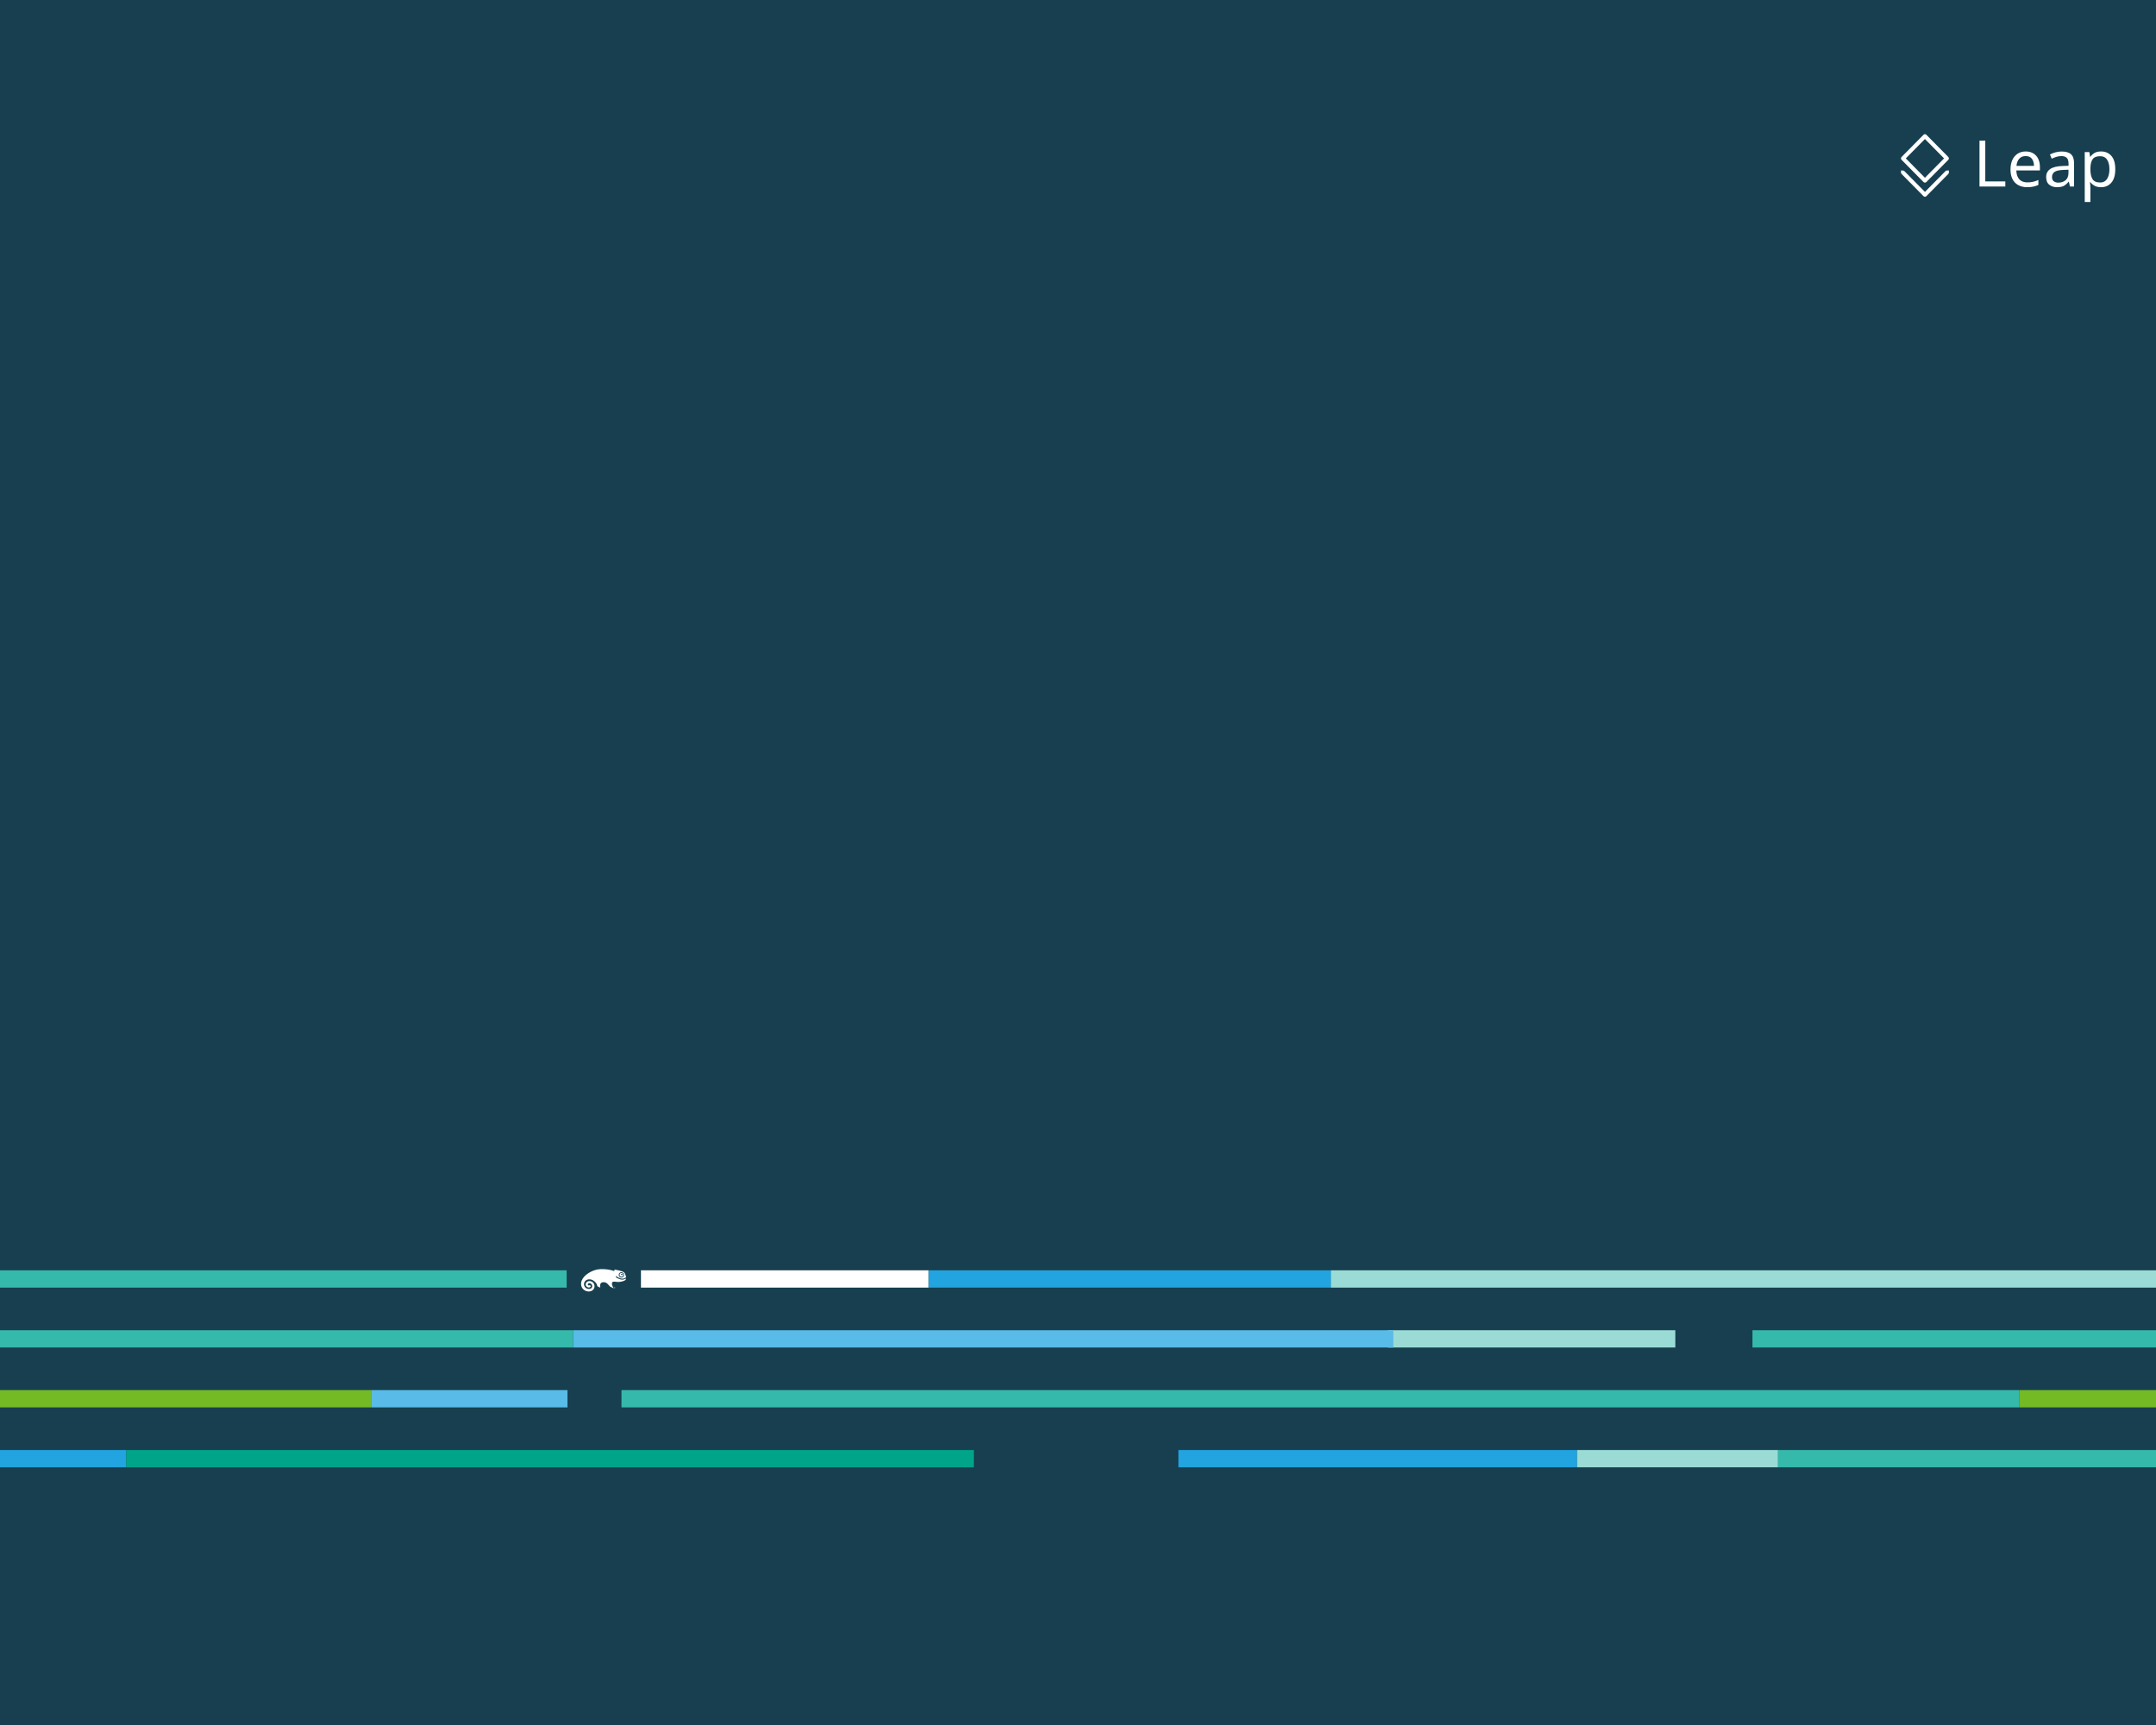
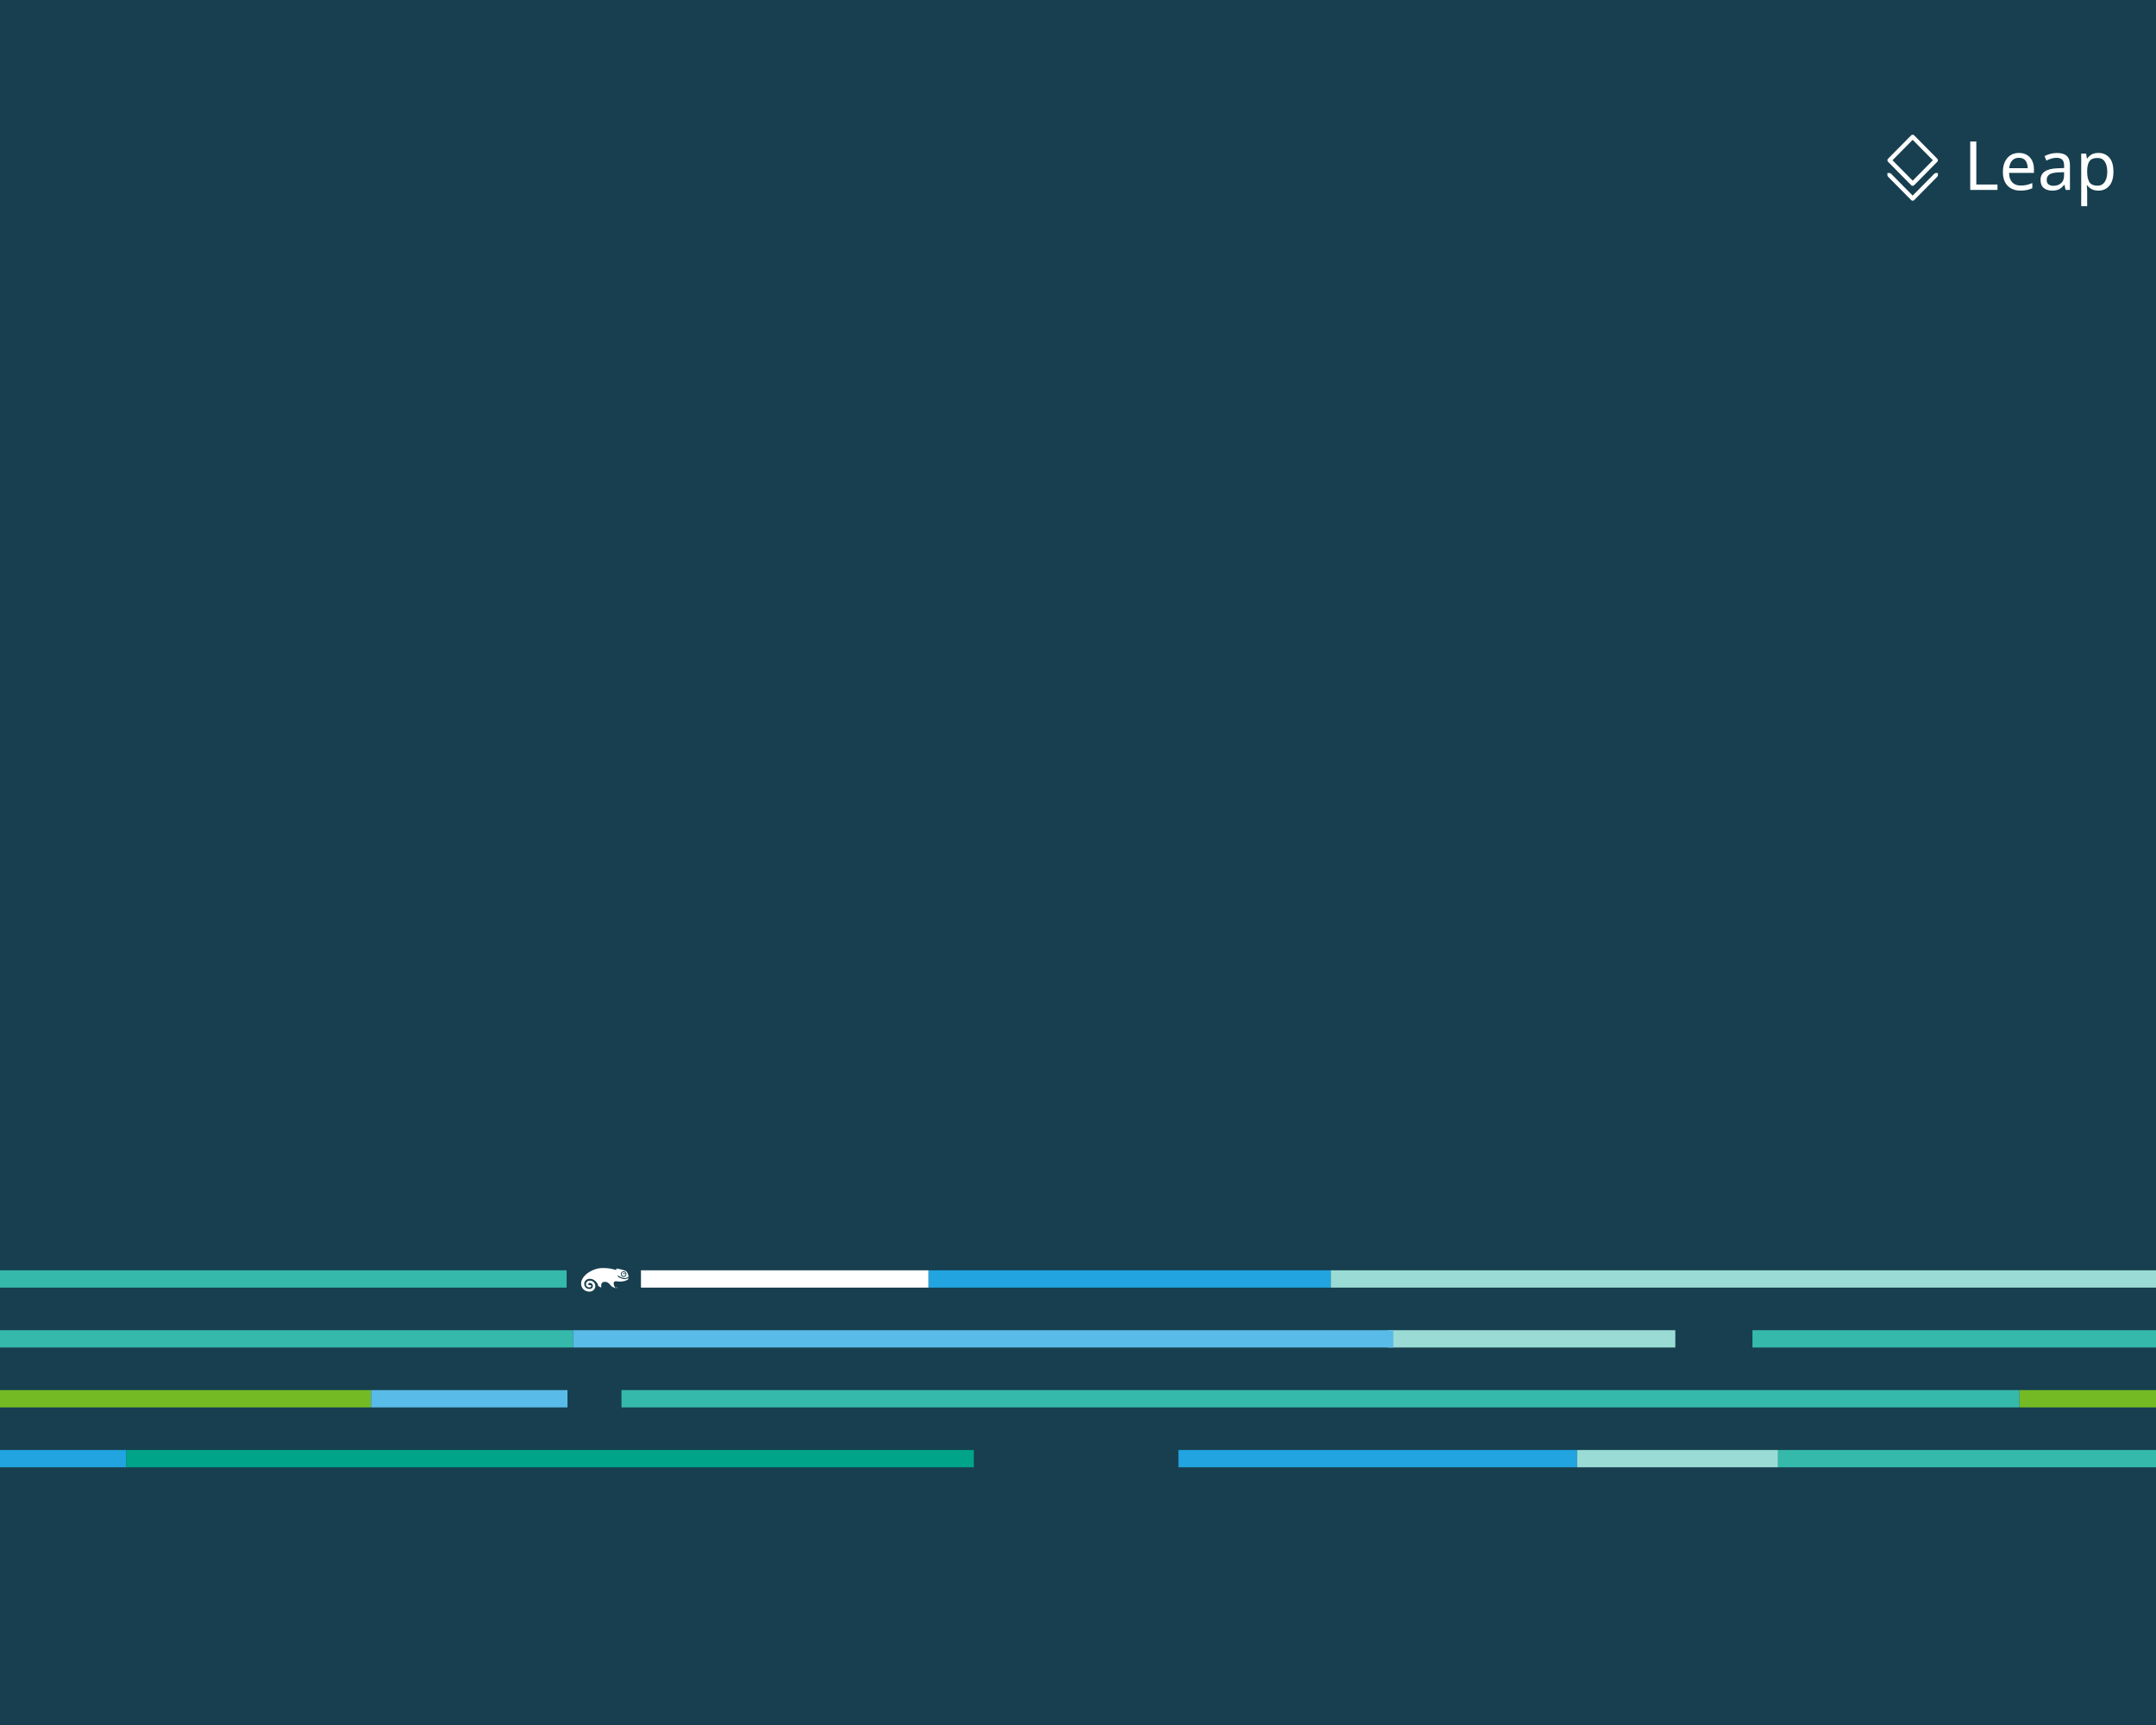
<svg xmlns="http://www.w3.org/2000/svg" width="1350" height="1080" viewBox="0 0 1350 1080" version="1.1" id="SVGRoot">
  <defs id="defs10" />
  <g id="layer1">
    <path id="rect25" style="fill:#173f4f;fill-opacity:1;stroke-width:0.839" d="M 0,0 H 1350 V 1080 H 0 Z" />
-     <rect style="fill:#35b9ab;fill-opacity:1;stroke-width:0.736" id="rect859" width="354.906" height="10.833" x="1.5258789e-06" y="795.322" />
+     <rect style="fill:#35b9ab;fill-opacity:1;stroke-width:0.736" id="rect859" width="354.906" height="10.833" x="0" y="795.322" />
    <rect style="fill:#173f4f;fill-opacity:1;stroke-width:0.989" id="rect865" width="46.429" height="10.833" x="354.906" y="795.322" />
    <rect style="fill:#ffffff;fill-opacity:1;stroke-width:1.736" id="rect869" width="180.088" height="10.833" x="401.342" y="795.322" />
    <rect style="fill:#21a4df;fill-opacity:1;stroke-width:1.586" id="rect873" width="251.842" height="10.833" x="581.482" y="795.322" />
    <rect style="fill:#9adcd5;fill-opacity:1;stroke-width:0.61" id="rect877" width="516.675" height="10.833" x="833.324" y="795.322" />
-     <rect style="fill:#35b9ab;fill-opacity:1;stroke-width:0.74" id="rect859-3" width="358.909" height="10.833" x="1.5258789e-06" y="832.822" />
-     <rect style="fill:#173f4f;fill-opacity:1;stroke-width:0.989" id="rect865-6" width="46.429" height="10.833" x="1065.55" y="832.822" />
+     <rect style="fill:#35b9ab;fill-opacity:1;stroke-width:0.74" id="rect859-3" width="358.909" height="10.833" x="0" y="832.822" />
+     <rect style="fill:#173f4f;fill-opacity:1;stroke-width:0.989" id="rect865-6" width="46.429" height="10.833" x="1065.549" y="832.822" />
    <rect style="fill:#9adcd5;fill-opacity:1;stroke-width:1.736" id="rect869-7" width="180.088" height="10.833" x="868.927" y="832.822" />
    <rect style="fill:#35b9ab;fill-opacity:1;stroke-width:1.589" id="rect873-5" width="252.68" height="10.833" x="1097.32" y="832.822" />
    <rect style="fill:#59bbe7;fill-opacity:1;stroke-width:0.608" id="rect877-3" width="513.533" height="10.833" x="358.909" y="832.822" />
-     <rect style="fill:#73ba25;fill-opacity:1;stroke-width:0.585" id="rect932" width="232.346" height="10.833" x="1.5258789e-06" y="870.322" />
+     <rect style="fill:#73ba25;fill-opacity:1;stroke-width:0.585" id="rect932" width="232.346" height="10.833" x="0" y="870.322" />
    <rect style="fill:#59bbe7;fill-opacity:1;stroke-width:0.689" id="rect937" width="123.047" height="10.833" x="232.346" y="870.322" />
    <rect style="fill:#173f4f;fill-opacity:1;stroke-width:0.701" id="rect957" width="33.75" height="10.833" x="355.393" y="870.322" />
    <rect style="fill:#35b9ab;fill-opacity:1;stroke-width:3.246" id="rect961" width="875.39" height="10.833" x="389.143" y="870.322" />
    <rect style="fill:#73ba25;fill-opacity:1;stroke-width:0.771" id="rect965" width="85.466" height="10.833" x="1264.534" y="870.322" />
-     <rect style="fill:#21a4df;fill-opacity:1;stroke-width:0.697" id="rect976" width="79.106" height="10.833" x="1.5258789e-06" y="907.822" />
+     <rect style="fill:#21a4df;fill-opacity:1;stroke-width:0.697" id="rect976" width="79.106" height="10.833" x="0" y="907.822" />
    <rect style="fill:#00a489;fill-opacity:1;stroke-width:0.615" id="rect980" width="530.859" height="10.833" x="79.065" y="907.822" />
-     <rect style="fill:#173f4f;fill-opacity:1;stroke-width:0.683" id="rect984" width="127.969" height="10.833" x="609.925" y="907.822" />
+     <rect style="fill:#173f4f;fill-opacity:1;stroke-width:0.683" id="rect984" width="127.969" height="10.833" x="609.924" y="907.822" />
    <rect style="fill:#21a4df;fill-opacity:1;stroke-width:0.504" id="rect992" width="249.609" height="10.833" x="737.893" y="907.822" />
    <rect style="fill:#9adcd5;fill-opacity:1;stroke-width:0.512" id="rect996" width="125.859" height="10.833" x="987.503" y="907.822" />
    <rect style="fill:#35b9ab;fill-opacity:1;stroke-width:0.716" id="rect998" width="236.638" height="10.833" x="1113.362" y="907.822" />
-     <g transform="matrix(0.0941817,0,0,0.0941817,339.8136,752.9343)" fill="#73ba25" id="g64" style="fill:#ffffff">
+     <g transform="matrix(0.09933226,0,0,0.09933226,338.5273,749.9802)" fill="#73ba25" id="g64" style="fill:#ffffff">
      <path id="Geeko" d="m 523.71,467.88 c -3.311,-0.119 -6.451,1.051 -8.85,3.301 -2.399,2.25 -3.815,5.298 -3.915,8.599 -0.23,6.821 5.111,12.559 11.916,12.81 3.309,0.1 6.465,-1.07 8.878,-3.32 2.41,-2.261 3.795,-5.311 3.901,-8.599 0.23,-6.819 -5.109,-12.549 -11.93,-12.791 z m 2.021,13.512 c -3.031,0 -5.479,-1.64 -5.479,-3.65 0,-2.029 2.448,-3.66 5.479,-3.66 3.031,0 5.486,1.631 5.486,3.66 0,2.01 -2.457,3.65 -5.486,3.65 z m 28.798,14.729 c 0.089,-0.069 0.295,-0.251 0.268,-0.419 -0.685,-4.279 -7.059,-25.029 -11.884,-30.019 -1.329,-1.359 -2.394,-2.699 -4.55,-3.96 -17.454,-10.171 -58.863,-16.309 -60.803,-16.59 0,0 -0.195,-0.041 -0.33,0.091 -0.105,0.102 -0.125,0.3 -0.125,0.3 0,0 -0.16,8.58 -0.184,9.539 -4.229,-1.421 -34.972,-11.351 -63.791,-12.351 -24.44,-0.859 -60.033,-4.02 -107.2,24.98 l -1.394,0.868 c -22.19,13.841 -37.51,30.91 -45.518,50.739 -2.512,6.24 -5.889,20.32 -2.541,33.569 1.442,5.791 4.13,11.61 7.756,16.819 8.194,11.77 21.944,19.58 36.749,20.899 20.904,1.87 36.733,-7.519 42.363,-25.099 3.871,-12.13 0,-29.928 -14.839,-39.007 -12.07,-7.391 -25.049,-5.711 -32.578,-0.73 -6.531,4.33 -10.23,11.06 -10.165,18.451 0.151,13.11 11.444,20.078 19.564,20.099 2.359,0 4.728,-0.41 7.399,-1.28 0.951,-0.289 1.845,-0.649 2.831,-1.259 l 0.309,-0.181 0.195,-0.13 -0.065,0.039 c 1.85,-1.261 2.964,-3.311 2.964,-5.511 0,-0.6 -0.084,-1.208 -0.256,-1.821 -0.959,-3.32 -4.239,-5.328 -7.638,-4.709 l -0.46,0.109 -0.621,0.189 -0.901,0.31 c -1.87,0.46 -3.269,0.5 -3.569,0.51 -0.951,-0.061 -5.625,-1.461 -5.625,-6.58 v -0.07 c 0,-1.88 0.754,-3.199 1.17,-3.92 1.454,-2.28 5.435,-4.518 10.814,-4.05 7.059,0.61 12.149,4.23 15.52,11.06 3.129,6.349 2.31,14.159 -2.11,19.88 -4.39,5.668 -12.205,8.078 -22.598,6.959 -10.481,-1.159 -19.34,-7.191 -24.303,-16.579 -4.856,-9.178 -5.121,-20.059 -0.686,-28.418 10.609,-20.029 30.649,-19.82 41.637,-17.921 16.26,2.82 34.758,17.819 41.319,35.138 1.059,2.761 1.599,4.949 2.071,6.95 l 0.709,2.99 18.37,8.969 c 0.395,0.193 0.528,0.258 0.686,0.14 0.189,-0.141 0.081,-0.53 0.081,-0.53 -0.114,-0.41 -0.381,-0.789 -0.805,-5.93 -0.349,-4.562 -1.059,-17.051 5.228,-23.24 2.441,-2.419 6.161,-4.578 9.099,-5.269 12.04,-2.941 26.159,-0.912 39.507,14.539 6.91,7.98 10.279,11.619 11.97,13.249 0,0 0.385,0.363 0.589,0.531 0.223,0.183 0.369,0.338 0.695,0.519 0.558,0.31 22.954,10.621 22.954,10.621 0,0 0.265,0.132 0.461,-0.11 0.194,-0.24 0.01,-0.479 0.01,-0.479 -0.149,-0.17 -14.199,-18.328 -11.698,-33.279 1.97,-11.909 11.447,-10.83 24.558,-9.35 4.279,0.5 9.152,1.059 14.196,1.172 14.084,0.089 29.254,-2.511 38.604,-6.601 6.049,-2.629 9.909,-4.379 12.328,-6.579 0.87,-0.721 1.321,-1.891 1.791,-3.15 l 0.33,-0.831 c 0.391,-1.021 0.966,-3.171 1.219,-4.35 0.102,-0.519 0.221,-1.027 -0.209,-1.359 -0.393,-0.303 -1.294,0.24 -1.294,0.24 -4.106,2.471 -14.369,7.151 -23.965,7.35 -11.914,0.24 -36.054,-12.061 -38.555,-13.36 -1.674,-3.986 -3.346,-7.972 -5.044,-11.948 17.27,11.379 31.594,17.668 42.559,18.638 12.207,1.087 21.723,-5.572 25.853,-8.343 0.541,-0.359 1.08,-0.762 1.576,-1.149 z m -48.992,-16.369 c 0.175,-4.73 2.155,-9.12 5.614,-12.34 3.46,-3.231 7.975,-4.9 12.708,-4.749 9.76,0.349 17.43,8.589 17.095,18.338 -0.184,4.73 -2.164,9.12 -5.614,12.33 -3.46,3.25 -7.964,4.92 -12.719,4.76 -9.75,-0.36 -17.411,-8.58 -17.084,-18.338 z" clip-rule="evenodd" fill-rule="evenodd" style="fill:#ffffff" />
      <g transform="matrix(1.7539,0,0,1.7539,-692,-166.47)" id="g62" style="fill:#ffffff">
        <path d="m 667.46,415.23 c 1.218,0 2.188,0.99 2.188,2.229 0,1.257 -0.971,2.237 -2.198,2.237 -1.218,0 -2.208,-0.98 -2.208,-2.237 0,-1.238 0.99,-2.229 2.208,-2.229 z m -0.01,0.346 c -0.98,0 -1.782,0.842 -1.782,1.882 0,1.06 0.802,1.891 1.792,1.891 0.99,0.011 1.782,-0.831 1.782,-1.881 0,-1.05 -0.792,-1.892 -1.782,-1.892 z m -0.416,3.179 h -0.396 v -2.485 c 0.208,-0.03 0.406,-0.06 0.703,-0.06 0.377,0 0.624,0.079 0.772,0.188 0.149,0.108 0.229,0.276 0.229,0.515 0,0.326 -0.218,0.524 -0.485,0.604 v 0.021 c 0.218,0.039 0.366,0.237 0.416,0.604 0.06,0.387 0.118,0.535 0.158,0.614 h -0.416 c -0.06,-0.079 -0.119,-0.307 -0.168,-0.634 -0.06,-0.316 -0.218,-0.436 -0.535,-0.436 h -0.277 v 1.069 z m 0,-1.377 h 0.287 c 0.327,0 0.604,-0.118 0.604,-0.426 0,-0.218 -0.158,-0.436 -0.604,-0.436 -0.129,0 -0.218,0.01 -0.287,0.021 z" fill="#73ba25" id="path60" style="fill:#ffffff" />
      </g>
    </g>
-     <path d="m 1205.259,84 a 1.25,1.265 0 0 0 -0.825,0.364 l -13.749,13.909 a 1.25,1.265 0 0 0 0,1.788 l 13.749,13.909 a 1.25,1.265 0 0 0 1.767,0 l 13.749,-13.909 a 1.25,1.265 0 0 0 0,-1.788 L 1206.201,84.364 A 1.25,1.265 0 0 0 1205.259,84 Z m 0.058,3.047 11.982,12.121 -11.982,12.121 -11.981,-12.121 z m -14.999,19.706 v 1.265 a 1.25,1.264 0 0 0 0.367,0.894 l 13.749,13.909 a 1.25,1.265 0 0 0 1.767,0 l 13.749,-13.909 a 1.25,1.264 0 0 0 0.367,-0.894 1.25,1.264 0 0 0 0,-0.057 v -1.205 h -1.25 a 1.25,1.264 0 0 0 -0.883,0.372 l -12.865,13.015 -12.865,-13.015 a 1.25,1.264 0 0 0 -0.883,-0.364 v -0.002 z" color="#000000" color-rendering="auto" dominant-baseline="auto" fill="#fbc75d" image-rendering="auto" shape-rendering="auto" solid-color="#000000" stop-color="#000000" style="font-variant-ligatures:normal;font-variant-position:normal;font-variant-caps:normal;font-variant-numeric:normal;font-variant-alternates:normal;font-variant-east-asian:normal;font-feature-settings:normal;font-variation-settings:normal;text-indent:0;text-decoration:none;text-decoration-line:none;text-decoration-style:solid;text-decoration-color:#000000;text-transform:none;text-orientation:mixed;white-space:normal;shape-padding:0;shape-margin:0;inline-size:0;isolation:auto;mix-blend-mode:normal;fill:#ffffff;fill-opacity:1;stroke-width:0.168" id="path64-3" />
-     <text xml:space="preserve" style="font-style:normal;font-weight:normal;font-size:40.257px;line-height:1.25;font-family:sans-serif;fill:#ffffff;fill-opacity:1;stroke:none;stroke-width:1.006;" x="1235.576" y="116.795" id="text323-6">
-       <tspan id="tspan321-7" x="1235.576" y="116.795" style="font-style:normal;font-variant:normal;font-weight:normal;font-stretch:normal;font-family:'Source Sans Pro';-inkscape-font-specification:'Source Sans Pro';fill:#ffffff;stroke-width:1.006;">Leap</tspan>
+     <path d="m 1197.575,84.335 a 1.318,1.334 0 0 0 -0.87,0.384 l -14.501,14.669 a 1.318,1.334 0 0 0 0,1.886 l 14.501,14.669 a 1.318,1.334 0 0 0 1.864,0 l 14.501,-14.669 a 1.318,1.334 0 0 0 0,-1.886 L 1198.569,84.719 a 1.318,1.334 0 0 0 -0.994,-0.384 z m 0.061,3.214 12.637,12.784 -12.637,12.784 -12.637,-12.784 z m -15.819,20.784 v 1.334 a 1.318,1.334 0 0 0 0.387,0.943 l 14.501,14.669 a 1.318,1.334 0 0 0 1.864,0 l 14.501,-14.669 a 1.318,1.334 0 0 0 0.387,-0.943 1.318,1.334 0 0 0 0,-0.06 v -1.271 h -1.319 a 1.318,1.334 0 0 0 -0.932,0.392 l -13.569,13.726 -13.569,-13.726 a 1.318,1.334 0 0 0 -0.932,-0.384 v -0.002 z" color="#000000" color-rendering="auto" dominant-baseline="auto" fill="#fbc75d" image-rendering="auto" shape-rendering="auto" solid-color="#000000" stop-color="#000000" style="font-variant-ligatures:normal;font-variant-position:normal;font-variant-caps:normal;font-variant-numeric:normal;font-variant-alternates:normal;font-variant-east-asian:normal;font-feature-settings:normal;font-variation-settings:normal;text-indent:0;text-decoration:none;text-decoration-line:none;text-decoration-style:solid;text-decoration-color:#000000;text-transform:none;text-orientation:mixed;white-space:normal;shape-padding:0;shape-margin:0;inline-size:0;isolation:auto;mix-blend-mode:normal;fill:#ffffff;fill-opacity:1;stroke-width:0.177" id="path64-3" />
+     <text xml:space="preserve" style="font-style:normal;font-weight:normal;font-size:42.458px;line-height:1.25;font-family:sans-serif;fill:#ffffff;fill-opacity:1;stroke:none;stroke-width:1.061" x="1229.551" y="118.923" id="text323-6">
+       <tspan id="tspan321-7" x="1229.551" y="118.923" style="font-style:normal;font-variant:normal;font-weight:normal;font-stretch:normal;font-family:'Source Sans Pro';-inkscape-font-specification:'Source Sans Pro';fill:#ffffff;stroke-width:1.061">Leap</tspan>
    </text>
  </g>
</svg>
